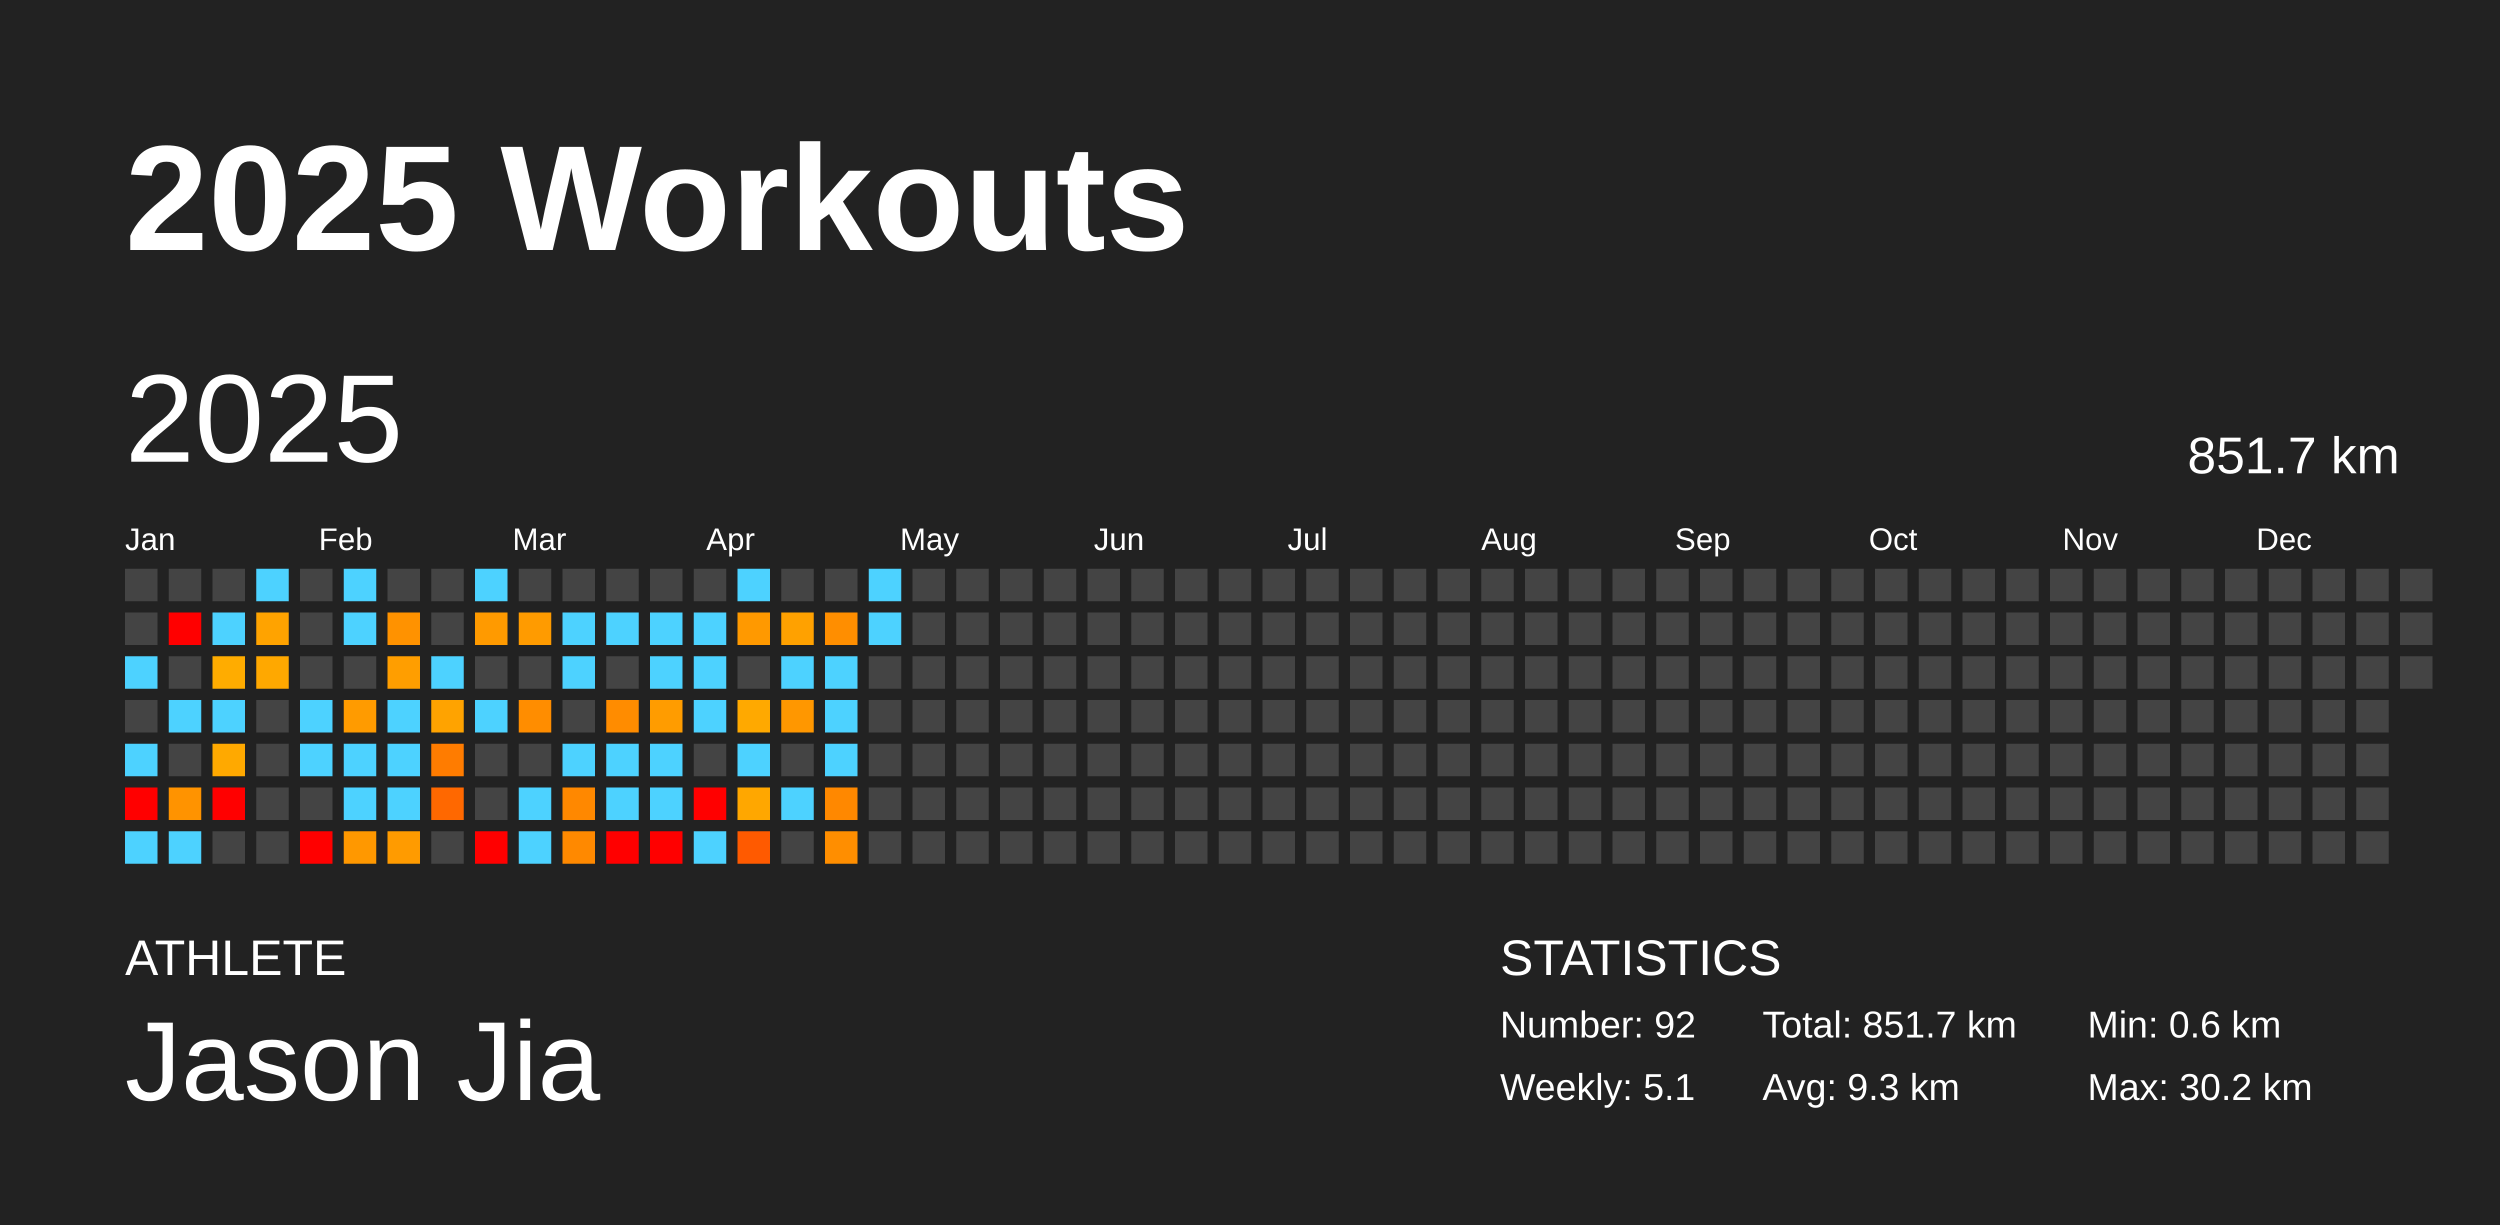
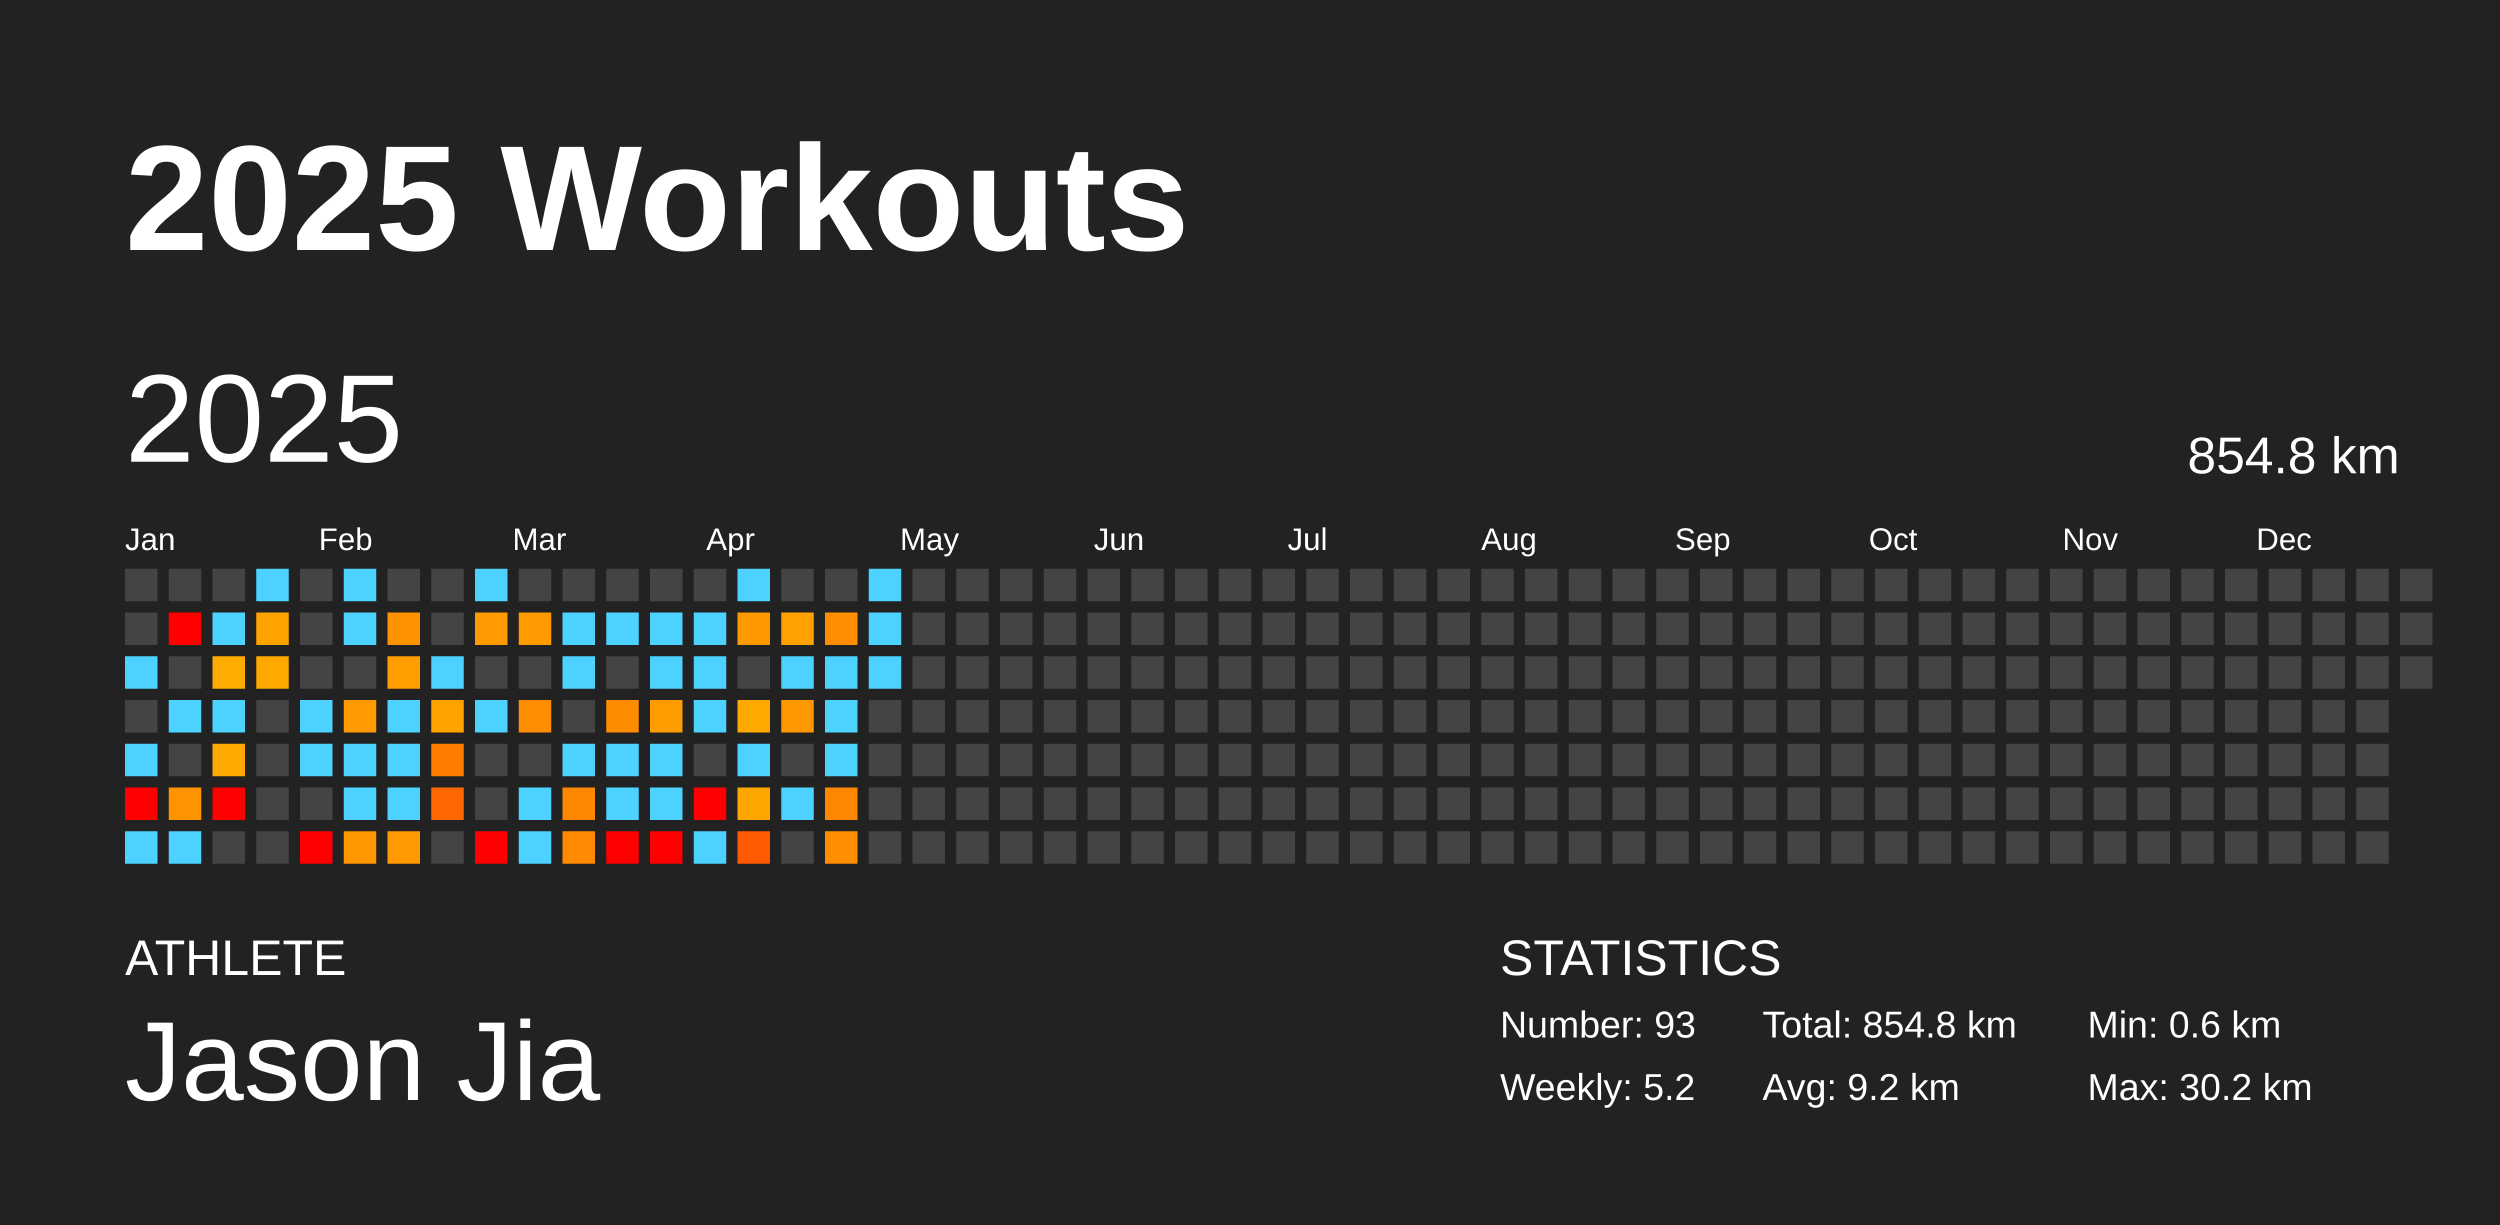
<svg xmlns="http://www.w3.org/2000/svg" baseProfile="full" height="98mm" version="1.1" viewBox="0,0,200,98" width="200mm">
  <defs />
  <rect fill="#222222" height="98" width="200" x="0" y="0" />
  <text fill="#FFFFFF" style="font-size:12px; font-family:Arial; font-weight:bold;" x="10" y="20">2025 Workouts</text>
  <text fill="#FFFFFF" style="font-size:4px; font-family:Arial" x="10" y="78">ATHLETE</text>
  <text fill="#FFFFFF" style="font-size:9px; font-family:Arial" x="10" y="88">Jason Jia</text>
  <text fill="#FFFFFF" style="font-size:4px; font-family:Arial" x="120" y="78">STATISTICS</text>
-   <text fill="#FFFFFF" style="font-size:3px; font-family:Arial" x="120" y="83">Number: 92</text>
-   <text fill="#FFFFFF" style="font-size:3px; font-family:Arial" x="120" y="88">Weekly: 5.1</text>
-   <text fill="#FFFFFF" style="font-size:3px; font-family:Arial" x="141" y="83">Total: 851.7 km</text>
-   <text fill="#FFFFFF" style="font-size:3px; font-family:Arial" x="141" y="88">Avg: 9.3 km</text>
+   <text fill="#FFFFFF" style="font-size:3px; font-family:Arial" x="120" y="83">Number: 93</text>
+   <text fill="#FFFFFF" style="font-size:3px; font-family:Arial" x="120" y="88">Weekly: 5.2</text>
+   <text fill="#FFFFFF" style="font-size:3px; font-family:Arial" x="141" y="83">Total: 854.8 km</text>
+   <text fill="#FFFFFF" style="font-size:3px; font-family:Arial" x="141" y="88">Avg: 9.2 km</text>
  <text fill="#FFFFFF" style="font-size:3px; font-family:Arial" x="167" y="83">Min: 0.6 km</text>
  <text fill="#FFFFFF" style="font-size:3px; font-family:Arial" x="167" y="88">Max: 30.2 km</text>
  <text dominant-baseline="hanging" fill="#FFFFFF" style="font-size:10.0px; font-family:Arial;" x="10" y="30">2025</text>
-   <text dominant-baseline="hanging" fill="#FFFFFF" style="font-size:4.125px; font-family:Arial;" x="175" y="35">851.7 km</text>
+   <text dominant-baseline="hanging" fill="#FFFFFF" style="font-size:4.125px; font-family:Arial;" x="175" y="35">854.8 km</text>
  <text fill="#FFFFFF" style="font-size:2.5px; font-family:Arial" x="10.0" y="44">Jan</text>
  <text fill="#FFFFFF" style="font-size:2.5px; font-family:Arial" x="25.5" y="44">Feb</text>
  <text fill="#FFFFFF" style="font-size:2.5px; font-family:Arial" x="41.0" y="44">Mar</text>
  <text fill="#FFFFFF" style="font-size:2.5px; font-family:Arial" x="56.5" y="44">Apr</text>
  <text fill="#FFFFFF" style="font-size:2.5px; font-family:Arial" x="72.0" y="44">May</text>
  <text fill="#FFFFFF" style="font-size:2.5px; font-family:Arial" x="87.5" y="44">Jun</text>
  <text fill="#FFFFFF" style="font-size:2.5px; font-family:Arial" x="103.0" y="44">Jul</text>
  <text fill="#FFFFFF" style="font-size:2.5px; font-family:Arial" x="118.5" y="44">Aug</text>
  <text fill="#FFFFFF" style="font-size:2.5px; font-family:Arial" x="134.0" y="44">Sep</text>
  <text fill="#FFFFFF" style="font-size:2.5px; font-family:Arial" x="149.5" y="44">Oct</text>
  <text fill="#FFFFFF" style="font-size:2.5px; font-family:Arial" x="165.0" y="44">Nov</text>
  <text fill="#FFFFFF" style="font-size:2.5px; font-family:Arial" x="180.5" y="44">Dec</text>
  <rect fill="#444444" height="2.6" width="2.6" x="10.0" y="45.5" />
  <rect fill="#444444" height="2.6" width="2.6" x="10.0" y="49.0" />
  <rect fill="#4dd2ff" height="2.6" width="2.6" x="10.0" y="52.5" />
  <rect fill="#444444" height="2.6" width="2.6" x="10.0" y="56.0" />
  <rect fill="#4dd2ff" height="2.6" width="2.6" x="10.0" y="59.5" />
  <rect fill="red" height="2.6" width="2.6" x="10.0" y="63.0" />
  <rect fill="#4dd2ff" height="2.6" width="2.6" x="10.0" y="66.5" />
  <rect fill="#444444" height="2.6" width="2.6" x="13.5" y="45.5" />
  <rect fill="red" height="2.6" width="2.6" x="13.5" y="49.0" />
  <rect fill="#444444" height="2.6" width="2.6" x="13.5" y="52.5" />
  <rect fill="#4dd2ff" height="2.6" width="2.6" x="13.5" y="56.0" />
  <rect fill="#444444" height="2.6" width="2.6" x="13.5" y="59.5" />
  <rect fill="#ff9300" height="2.6" width="2.6" x="13.5" y="63.0" />
  <rect fill="#4dd2ff" height="2.6" width="2.6" x="13.5" y="66.5" />
  <rect fill="#444444" height="2.6" width="2.6" x="17.0" y="45.5" />
  <rect fill="#4dd2ff" height="2.6" width="2.6" x="17.0" y="49.0" />
  <rect fill="#ffac00" height="2.6" width="2.6" x="17.0" y="52.5" />
  <rect fill="#4dd2ff" height="2.6" width="2.6" x="17.0" y="56.0" />
  <rect fill="#ffa900" height="2.6" width="2.6" x="17.0" y="59.5" />
  <rect fill="red" height="2.6" width="2.6" x="17.0" y="63.0" />
  <rect fill="#444444" height="2.6" width="2.6" x="17.0" y="66.5" />
  <rect fill="#4dd2ff" height="2.6" width="2.6" x="20.5" y="45.5" />
  <rect fill="#ffa300" height="2.6" width="2.6" x="20.5" y="49.0" />
  <rect fill="#ffa800" height="2.6" width="2.6" x="20.5" y="52.5" />
  <rect fill="#444444" height="2.6" width="2.6" x="20.5" y="56.0" />
  <rect fill="#444444" height="2.6" width="2.6" x="20.5" y="59.5" />
  <rect fill="#444444" height="2.6" width="2.6" x="20.5" y="63.0" />
  <rect fill="#444444" height="2.6" width="2.6" x="20.5" y="66.5" />
  <rect fill="#444444" height="2.6" width="2.6" x="24.0" y="45.5" />
  <rect fill="#444444" height="2.6" width="2.6" x="24.0" y="49.0" />
  <rect fill="#444444" height="2.6" width="2.6" x="24.0" y="52.5" />
  <rect fill="#4dd2ff" height="2.6" width="2.6" x="24.0" y="56.0" />
  <rect fill="#4dd2ff" height="2.6" width="2.6" x="24.0" y="59.5" />
  <rect fill="#444444" height="2.6" width="2.6" x="24.0" y="63.0" />
  <rect fill="red" height="2.6" width="2.6" x="24.0" y="66.5" />
  <rect fill="#4dd2ff" height="2.6" width="2.6" x="27.5" y="45.5" />
  <rect fill="#4dd2ff" height="2.6" width="2.6" x="27.5" y="49.0" />
  <rect fill="#444444" height="2.6" width="2.6" x="27.5" y="52.5" />
  <rect fill="#ff9b00" height="2.6" width="2.6" x="27.5" y="56.0" />
  <rect fill="#4dd2ff" height="2.6" width="2.6" x="27.5" y="59.5" />
  <rect fill="#4dd2ff" height="2.6" width="2.6" x="27.5" y="63.0" />
  <rect fill="#ff9800" height="2.6" width="2.6" x="27.5" y="66.5" />
  <rect fill="#444444" height="2.6" width="2.6" x="31.0" y="45.5" />
  <rect fill="#ff9200" height="2.6" width="2.6" x="31.0" y="49.0" />
  <rect fill="#ff9e00" height="2.6" width="2.6" x="31.0" y="52.5" />
  <rect fill="#4dd2ff" height="2.6" width="2.6" x="31.0" y="56.0" />
  <rect fill="#4dd2ff" height="2.6" width="2.6" x="31.0" y="59.5" />
  <rect fill="#4dd2ff" height="2.6" width="2.6" x="31.0" y="63.0" />
  <rect fill="#ff9b00" height="2.6" width="2.6" x="31.0" y="66.5" />
  <rect fill="#444444" height="2.6" width="2.6" x="34.5" y="45.5" />
  <rect fill="#444444" height="2.6" width="2.6" x="34.5" y="49.0" />
  <rect fill="#4dd2ff" height="2.6" width="2.6" x="34.5" y="52.5" />
  <rect fill="#ffa300" height="2.6" width="2.6" x="34.5" y="56.0" />
  <rect fill="#ff7c00" height="2.6" width="2.6" x="34.5" y="59.5" />
  <rect fill="#ff6800" height="2.6" width="2.6" x="34.5" y="63.0" />
  <rect fill="#444444" height="2.6" width="2.6" x="34.5" y="66.5" />
  <rect fill="#4dd2ff" height="2.6" width="2.6" x="38.0" y="45.5" />
  <rect fill="#ff9a00" height="2.6" width="2.6" x="38.0" y="49.0" />
  <rect fill="#444444" height="2.6" width="2.6" x="38.0" y="52.5" />
  <rect fill="#4dd2ff" height="2.6" width="2.6" x="38.0" y="56.0" />
  <rect fill="#444444" height="2.6" width="2.6" x="38.0" y="59.5" />
  <rect fill="#444444" height="2.6" width="2.6" x="38.0" y="63.0" />
  <rect fill="red" height="2.6" width="2.6" x="38.0" y="66.5" />
  <rect fill="#444444" height="2.6" width="2.6" x="41.5" y="45.5" />
  <rect fill="#ff9b00" height="2.6" width="2.6" x="41.5" y="49.0" />
  <rect fill="#444444" height="2.6" width="2.6" x="41.5" y="52.5" />
  <rect fill="#ff8d00" height="2.6" width="2.6" x="41.5" y="56.0" />
  <rect fill="#444444" height="2.6" width="2.6" x="41.5" y="59.5" />
  <rect fill="#4dd2ff" height="2.6" width="2.6" x="41.5" y="63.0" />
  <rect fill="#4dd2ff" height="2.6" width="2.6" x="41.5" y="66.5" />
  <rect fill="#444444" height="2.6" width="2.6" x="45.0" y="45.5" />
  <rect fill="#4dd2ff" height="2.6" width="2.6" x="45.0" y="49.0" />
  <rect fill="#4dd2ff" height="2.6" width="2.6" x="45.0" y="52.5" />
  <rect fill="#444444" height="2.6" width="2.6" x="45.0" y="56.0" />
  <rect fill="#4dd2ff" height="2.6" width="2.6" x="45.0" y="59.5" />
  <rect fill="#ff8800" height="2.6" width="2.6" x="45.0" y="63.0" />
  <rect fill="#ff8900" height="2.6" width="2.6" x="45.0" y="66.5" />
  <rect fill="#444444" height="2.6" width="2.6" x="48.5" y="45.5" />
  <rect fill="#4dd2ff" height="2.6" width="2.6" x="48.5" y="49.0" />
  <rect fill="#444444" height="2.6" width="2.6" x="48.5" y="52.5" />
  <rect fill="#ff8c00" height="2.6" width="2.6" x="48.5" y="56.0" />
  <rect fill="#4dd2ff" height="2.6" width="2.6" x="48.5" y="59.5" />
  <rect fill="#4dd2ff" height="2.6" width="2.6" x="48.5" y="63.0" />
  <rect fill="red" height="2.6" width="2.6" x="48.5" y="66.5" />
  <rect fill="#444444" height="2.6" width="2.6" x="52.0" y="45.5" />
  <rect fill="#4dd2ff" height="2.6" width="2.6" x="52.0" y="49.0" />
  <rect fill="#4dd2ff" height="2.6" width="2.6" x="52.0" y="52.5" />
  <rect fill="#ff9c00" height="2.6" width="2.6" x="52.0" y="56.0" />
  <rect fill="#4dd2ff" height="2.6" width="2.6" x="52.0" y="59.5" />
  <rect fill="#4dd2ff" height="2.6" width="2.6" x="52.0" y="63.0" />
  <rect fill="red" height="2.6" width="2.6" x="52.0" y="66.5" />
  <rect fill="#444444" height="2.6" width="2.6" x="55.5" y="45.5" />
  <rect fill="#4dd2ff" height="2.6" width="2.6" x="55.5" y="49.0" />
  <rect fill="#4dd2ff" height="2.6" width="2.6" x="55.5" y="52.5" />
  <rect fill="#4dd2ff" height="2.6" width="2.6" x="55.5" y="56.0" />
  <rect fill="#444444" height="2.6" width="2.6" x="55.5" y="59.5" />
  <rect fill="red" height="2.6" width="2.6" x="55.5" y="63.0" />
  <rect fill="#4dd2ff" height="2.6" width="2.6" x="55.5" y="66.5" />
  <rect fill="#4dd2ff" height="2.6" width="2.6" x="59.0" y="45.5" />
  <rect fill="#ff9900" height="2.6" width="2.6" x="59.0" y="49.0" />
  <rect fill="#444444" height="2.6" width="2.6" x="59.0" y="52.5" />
  <rect fill="#ffa900" height="2.6" width="2.6" x="59.0" y="56.0" />
  <rect fill="#4dd2ff" height="2.6" width="2.6" x="59.0" y="59.5" />
  <rect fill="#ffa700" height="2.6" width="2.6" x="59.0" y="63.0" />
  <rect fill="#ff5a00" height="2.6" width="2.6" x="59.0" y="66.5" />
  <rect fill="#444444" height="2.6" width="2.6" x="62.5" y="45.5" />
  <rect fill="#ffa100" height="2.6" width="2.6" x="62.5" y="49.0" />
  <rect fill="#4dd2ff" height="2.6" width="2.6" x="62.5" y="52.5" />
  <rect fill="#ff9700" height="2.6" width="2.6" x="62.5" y="56.0" />
  <rect fill="#444444" height="2.6" width="2.6" x="62.5" y="59.5" />
  <rect fill="#4dd2ff" height="2.6" width="2.6" x="62.5" y="63.0" />
  <rect fill="#444444" height="2.6" width="2.6" x="62.5" y="66.5" />
  <rect fill="#444444" height="2.6" width="2.6" x="66.0" y="45.5" />
  <rect fill="#ff8e00" height="2.6" width="2.6" x="66.0" y="49.0" />
  <rect fill="#4dd2ff" height="2.6" width="2.6" x="66.0" y="52.5" />
  <rect fill="#4dd2ff" height="2.6" width="2.6" x="66.0" y="56.0" />
  <rect fill="#4dd2ff" height="2.6" width="2.6" x="66.0" y="59.5" />
  <rect fill="#ff8800" height="2.6" width="2.6" x="66.0" y="63.0" />
  <rect fill="#ff8e00" height="2.6" width="2.6" x="66.0" y="66.5" />
  <rect fill="#4dd2ff" height="2.6" width="2.6" x="69.5" y="45.5" />
  <rect fill="#4dd2ff" height="2.6" width="2.6" x="69.5" y="49.0" />
-   <rect fill="#444444" height="2.6" width="2.6" x="69.5" y="52.5" />
+   <rect fill="#4dd2ff" height="2.6" width="2.6" x="69.5" y="52.5" />
  <rect fill="#444444" height="2.6" width="2.6" x="69.5" y="56.0" />
  <rect fill="#444444" height="2.6" width="2.6" x="69.5" y="59.5" />
  <rect fill="#444444" height="2.6" width="2.6" x="69.5" y="63.0" />
  <rect fill="#444444" height="2.6" width="2.6" x="69.5" y="66.5" />
  <rect fill="#444444" height="2.6" width="2.6" x="73.0" y="45.5" />
  <rect fill="#444444" height="2.6" width="2.6" x="73.0" y="49.0" />
  <rect fill="#444444" height="2.6" width="2.6" x="73.0" y="52.5" />
  <rect fill="#444444" height="2.6" width="2.6" x="73.0" y="56.0" />
  <rect fill="#444444" height="2.6" width="2.6" x="73.0" y="59.5" />
  <rect fill="#444444" height="2.6" width="2.6" x="73.0" y="63.0" />
  <rect fill="#444444" height="2.6" width="2.6" x="73.0" y="66.5" />
  <rect fill="#444444" height="2.6" width="2.6" x="76.5" y="45.5" />
  <rect fill="#444444" height="2.6" width="2.6" x="76.5" y="49.0" />
  <rect fill="#444444" height="2.6" width="2.6" x="76.5" y="52.5" />
  <rect fill="#444444" height="2.6" width="2.6" x="76.5" y="56.0" />
  <rect fill="#444444" height="2.6" width="2.6" x="76.5" y="59.5" />
  <rect fill="#444444" height="2.6" width="2.6" x="76.5" y="63.0" />
  <rect fill="#444444" height="2.6" width="2.6" x="76.5" y="66.5" />
  <rect fill="#444444" height="2.6" width="2.6" x="80.0" y="45.5" />
  <rect fill="#444444" height="2.6" width="2.6" x="80.0" y="49.0" />
  <rect fill="#444444" height="2.6" width="2.6" x="80.0" y="52.5" />
  <rect fill="#444444" height="2.6" width="2.6" x="80.0" y="56.0" />
  <rect fill="#444444" height="2.6" width="2.6" x="80.0" y="59.5" />
  <rect fill="#444444" height="2.6" width="2.6" x="80.0" y="63.0" />
  <rect fill="#444444" height="2.6" width="2.6" x="80.0" y="66.5" />
  <rect fill="#444444" height="2.6" width="2.6" x="83.5" y="45.5" />
  <rect fill="#444444" height="2.6" width="2.6" x="83.5" y="49.0" />
  <rect fill="#444444" height="2.6" width="2.6" x="83.5" y="52.5" />
  <rect fill="#444444" height="2.6" width="2.6" x="83.5" y="56.0" />
  <rect fill="#444444" height="2.6" width="2.6" x="83.5" y="59.5" />
  <rect fill="#444444" height="2.6" width="2.6" x="83.5" y="63.0" />
  <rect fill="#444444" height="2.6" width="2.6" x="83.5" y="66.5" />
  <rect fill="#444444" height="2.6" width="2.6" x="87.0" y="45.5" />
  <rect fill="#444444" height="2.6" width="2.6" x="87.0" y="49.0" />
  <rect fill="#444444" height="2.6" width="2.6" x="87.0" y="52.5" />
  <rect fill="#444444" height="2.6" width="2.6" x="87.0" y="56.0" />
  <rect fill="#444444" height="2.6" width="2.6" x="87.0" y="59.5" />
  <rect fill="#444444" height="2.6" width="2.6" x="87.0" y="63.0" />
  <rect fill="#444444" height="2.6" width="2.6" x="87.0" y="66.5" />
  <rect fill="#444444" height="2.6" width="2.6" x="90.5" y="45.5" />
  <rect fill="#444444" height="2.6" width="2.6" x="90.5" y="49.0" />
  <rect fill="#444444" height="2.6" width="2.6" x="90.5" y="52.5" />
  <rect fill="#444444" height="2.6" width="2.6" x="90.5" y="56.0" />
  <rect fill="#444444" height="2.6" width="2.6" x="90.5" y="59.5" />
  <rect fill="#444444" height="2.6" width="2.6" x="90.5" y="63.0" />
  <rect fill="#444444" height="2.6" width="2.6" x="90.5" y="66.5" />
  <rect fill="#444444" height="2.6" width="2.6" x="94.0" y="45.5" />
  <rect fill="#444444" height="2.6" width="2.6" x="94.0" y="49.0" />
  <rect fill="#444444" height="2.6" width="2.6" x="94.0" y="52.5" />
  <rect fill="#444444" height="2.6" width="2.6" x="94.0" y="56.0" />
  <rect fill="#444444" height="2.6" width="2.6" x="94.0" y="59.5" />
  <rect fill="#444444" height="2.6" width="2.6" x="94.0" y="63.0" />
  <rect fill="#444444" height="2.6" width="2.6" x="94.0" y="66.5" />
  <rect fill="#444444" height="2.6" width="2.6" x="97.5" y="45.5" />
  <rect fill="#444444" height="2.6" width="2.6" x="97.5" y="49.0" />
  <rect fill="#444444" height="2.6" width="2.6" x="97.5" y="52.5" />
  <rect fill="#444444" height="2.6" width="2.6" x="97.5" y="56.0" />
  <rect fill="#444444" height="2.6" width="2.6" x="97.5" y="59.5" />
  <rect fill="#444444" height="2.6" width="2.6" x="97.5" y="63.0" />
  <rect fill="#444444" height="2.6" width="2.6" x="97.5" y="66.5" />
  <rect fill="#444444" height="2.6" width="2.6" x="101.0" y="45.5" />
  <rect fill="#444444" height="2.6" width="2.6" x="101.0" y="49.0" />
  <rect fill="#444444" height="2.6" width="2.6" x="101.0" y="52.5" />
  <rect fill="#444444" height="2.6" width="2.6" x="101.0" y="56.0" />
  <rect fill="#444444" height="2.6" width="2.6" x="101.0" y="59.5" />
  <rect fill="#444444" height="2.6" width="2.6" x="101.0" y="63.0" />
  <rect fill="#444444" height="2.6" width="2.6" x="101.0" y="66.5" />
  <rect fill="#444444" height="2.6" width="2.6" x="104.5" y="45.5" />
  <rect fill="#444444" height="2.6" width="2.6" x="104.5" y="49.0" />
  <rect fill="#444444" height="2.6" width="2.6" x="104.5" y="52.5" />
  <rect fill="#444444" height="2.6" width="2.6" x="104.5" y="56.0" />
  <rect fill="#444444" height="2.6" width="2.6" x="104.5" y="59.5" />
  <rect fill="#444444" height="2.6" width="2.6" x="104.5" y="63.0" />
  <rect fill="#444444" height="2.6" width="2.6" x="104.5" y="66.5" />
  <rect fill="#444444" height="2.6" width="2.6" x="108.0" y="45.5" />
  <rect fill="#444444" height="2.6" width="2.6" x="108.0" y="49.0" />
  <rect fill="#444444" height="2.6" width="2.6" x="108.0" y="52.5" />
  <rect fill="#444444" height="2.6" width="2.6" x="108.0" y="56.0" />
  <rect fill="#444444" height="2.6" width="2.6" x="108.0" y="59.5" />
  <rect fill="#444444" height="2.6" width="2.6" x="108.0" y="63.0" />
  <rect fill="#444444" height="2.6" width="2.6" x="108.0" y="66.5" />
  <rect fill="#444444" height="2.6" width="2.6" x="111.5" y="45.5" />
  <rect fill="#444444" height="2.6" width="2.6" x="111.5" y="49.0" />
  <rect fill="#444444" height="2.6" width="2.6" x="111.5" y="52.5" />
  <rect fill="#444444" height="2.6" width="2.6" x="111.5" y="56.0" />
  <rect fill="#444444" height="2.6" width="2.6" x="111.5" y="59.5" />
  <rect fill="#444444" height="2.6" width="2.6" x="111.5" y="63.0" />
  <rect fill="#444444" height="2.6" width="2.6" x="111.5" y="66.5" />
  <rect fill="#444444" height="2.6" width="2.6" x="115.0" y="45.5" />
  <rect fill="#444444" height="2.6" width="2.6" x="115.0" y="49.0" />
  <rect fill="#444444" height="2.6" width="2.6" x="115.0" y="52.5" />
  <rect fill="#444444" height="2.6" width="2.6" x="115.0" y="56.0" />
  <rect fill="#444444" height="2.6" width="2.6" x="115.0" y="59.5" />
  <rect fill="#444444" height="2.6" width="2.6" x="115.0" y="63.0" />
  <rect fill="#444444" height="2.6" width="2.6" x="115.0" y="66.5" />
  <rect fill="#444444" height="2.6" width="2.6" x="118.5" y="45.5" />
  <rect fill="#444444" height="2.6" width="2.6" x="118.5" y="49.0" />
  <rect fill="#444444" height="2.6" width="2.6" x="118.5" y="52.5" />
  <rect fill="#444444" height="2.6" width="2.6" x="118.5" y="56.0" />
  <rect fill="#444444" height="2.6" width="2.6" x="118.5" y="59.5" />
  <rect fill="#444444" height="2.6" width="2.6" x="118.5" y="63.0" />
  <rect fill="#444444" height="2.6" width="2.6" x="118.5" y="66.5" />
  <rect fill="#444444" height="2.6" width="2.6" x="122.0" y="45.5" />
  <rect fill="#444444" height="2.6" width="2.6" x="122.0" y="49.0" />
  <rect fill="#444444" height="2.6" width="2.6" x="122.0" y="52.5" />
  <rect fill="#444444" height="2.6" width="2.6" x="122.0" y="56.0" />
  <rect fill="#444444" height="2.6" width="2.6" x="122.0" y="59.5" />
  <rect fill="#444444" height="2.6" width="2.6" x="122.0" y="63.0" />
  <rect fill="#444444" height="2.6" width="2.6" x="122.0" y="66.5" />
  <rect fill="#444444" height="2.6" width="2.6" x="125.5" y="45.5" />
  <rect fill="#444444" height="2.6" width="2.6" x="125.5" y="49.0" />
  <rect fill="#444444" height="2.6" width="2.6" x="125.5" y="52.5" />
  <rect fill="#444444" height="2.6" width="2.6" x="125.5" y="56.0" />
  <rect fill="#444444" height="2.6" width="2.6" x="125.5" y="59.5" />
  <rect fill="#444444" height="2.6" width="2.6" x="125.5" y="63.0" />
  <rect fill="#444444" height="2.6" width="2.6" x="125.5" y="66.5" />
  <rect fill="#444444" height="2.6" width="2.6" x="129.0" y="45.5" />
  <rect fill="#444444" height="2.6" width="2.6" x="129.0" y="49.0" />
  <rect fill="#444444" height="2.6" width="2.6" x="129.0" y="52.5" />
  <rect fill="#444444" height="2.6" width="2.6" x="129.0" y="56.0" />
  <rect fill="#444444" height="2.6" width="2.6" x="129.0" y="59.5" />
  <rect fill="#444444" height="2.6" width="2.6" x="129.0" y="63.0" />
  <rect fill="#444444" height="2.6" width="2.6" x="129.0" y="66.5" />
  <rect fill="#444444" height="2.6" width="2.6" x="132.5" y="45.5" />
  <rect fill="#444444" height="2.6" width="2.6" x="132.5" y="49.0" />
  <rect fill="#444444" height="2.6" width="2.6" x="132.5" y="52.5" />
  <rect fill="#444444" height="2.6" width="2.6" x="132.5" y="56.0" />
  <rect fill="#444444" height="2.6" width="2.6" x="132.5" y="59.5" />
  <rect fill="#444444" height="2.6" width="2.6" x="132.5" y="63.0" />
  <rect fill="#444444" height="2.6" width="2.6" x="132.5" y="66.5" />
  <rect fill="#444444" height="2.6" width="2.6" x="136.0" y="45.5" />
  <rect fill="#444444" height="2.6" width="2.6" x="136.0" y="49.0" />
  <rect fill="#444444" height="2.6" width="2.6" x="136.0" y="52.5" />
  <rect fill="#444444" height="2.6" width="2.6" x="136.0" y="56.0" />
  <rect fill="#444444" height="2.6" width="2.6" x="136.0" y="59.5" />
  <rect fill="#444444" height="2.6" width="2.6" x="136.0" y="63.0" />
  <rect fill="#444444" height="2.6" width="2.6" x="136.0" y="66.5" />
  <rect fill="#444444" height="2.6" width="2.6" x="139.5" y="45.5" />
  <rect fill="#444444" height="2.6" width="2.6" x="139.5" y="49.0" />
  <rect fill="#444444" height="2.6" width="2.6" x="139.5" y="52.5" />
  <rect fill="#444444" height="2.6" width="2.6" x="139.5" y="56.0" />
  <rect fill="#444444" height="2.6" width="2.6" x="139.5" y="59.5" />
  <rect fill="#444444" height="2.6" width="2.6" x="139.5" y="63.0" />
  <rect fill="#444444" height="2.6" width="2.6" x="139.5" y="66.5" />
  <rect fill="#444444" height="2.6" width="2.6" x="143.0" y="45.5" />
  <rect fill="#444444" height="2.6" width="2.6" x="143.0" y="49.0" />
  <rect fill="#444444" height="2.6" width="2.6" x="143.0" y="52.5" />
  <rect fill="#444444" height="2.6" width="2.6" x="143.0" y="56.0" />
  <rect fill="#444444" height="2.6" width="2.6" x="143.0" y="59.5" />
  <rect fill="#444444" height="2.6" width="2.6" x="143.0" y="63.0" />
  <rect fill="#444444" height="2.6" width="2.6" x="143.0" y="66.5" />
  <rect fill="#444444" height="2.6" width="2.6" x="146.5" y="45.5" />
  <rect fill="#444444" height="2.6" width="2.6" x="146.5" y="49.0" />
  <rect fill="#444444" height="2.6" width="2.6" x="146.5" y="52.5" />
  <rect fill="#444444" height="2.6" width="2.6" x="146.5" y="56.0" />
  <rect fill="#444444" height="2.6" width="2.6" x="146.5" y="59.5" />
  <rect fill="#444444" height="2.6" width="2.6" x="146.5" y="63.0" />
  <rect fill="#444444" height="2.6" width="2.6" x="146.5" y="66.5" />
  <rect fill="#444444" height="2.6" width="2.6" x="150.0" y="45.5" />
  <rect fill="#444444" height="2.6" width="2.6" x="150.0" y="49.0" />
  <rect fill="#444444" height="2.6" width="2.6" x="150.0" y="52.5" />
  <rect fill="#444444" height="2.6" width="2.6" x="150.0" y="56.0" />
  <rect fill="#444444" height="2.6" width="2.6" x="150.0" y="59.5" />
  <rect fill="#444444" height="2.6" width="2.6" x="150.0" y="63.0" />
  <rect fill="#444444" height="2.6" width="2.6" x="150.0" y="66.5" />
  <rect fill="#444444" height="2.6" width="2.6" x="153.5" y="45.5" />
  <rect fill="#444444" height="2.6" width="2.6" x="153.5" y="49.0" />
  <rect fill="#444444" height="2.6" width="2.6" x="153.5" y="52.5" />
  <rect fill="#444444" height="2.6" width="2.6" x="153.5" y="56.0" />
  <rect fill="#444444" height="2.6" width="2.6" x="153.5" y="59.5" />
  <rect fill="#444444" height="2.6" width="2.6" x="153.5" y="63.0" />
  <rect fill="#444444" height="2.6" width="2.6" x="153.5" y="66.5" />
  <rect fill="#444444" height="2.6" width="2.6" x="157.0" y="45.5" />
  <rect fill="#444444" height="2.6" width="2.6" x="157.0" y="49.0" />
  <rect fill="#444444" height="2.6" width="2.6" x="157.0" y="52.5" />
  <rect fill="#444444" height="2.6" width="2.6" x="157.0" y="56.0" />
  <rect fill="#444444" height="2.6" width="2.6" x="157.0" y="59.5" />
  <rect fill="#444444" height="2.6" width="2.6" x="157.0" y="63.0" />
  <rect fill="#444444" height="2.6" width="2.6" x="157.0" y="66.5" />
  <rect fill="#444444" height="2.6" width="2.6" x="160.5" y="45.5" />
  <rect fill="#444444" height="2.6" width="2.6" x="160.5" y="49.0" />
  <rect fill="#444444" height="2.6" width="2.6" x="160.5" y="52.5" />
  <rect fill="#444444" height="2.6" width="2.6" x="160.5" y="56.0" />
  <rect fill="#444444" height="2.6" width="2.6" x="160.5" y="59.5" />
  <rect fill="#444444" height="2.6" width="2.6" x="160.5" y="63.0" />
  <rect fill="#444444" height="2.6" width="2.6" x="160.5" y="66.5" />
  <rect fill="#444444" height="2.6" width="2.6" x="164.0" y="45.5" />
  <rect fill="#444444" height="2.6" width="2.6" x="164.0" y="49.0" />
  <rect fill="#444444" height="2.6" width="2.6" x="164.0" y="52.5" />
  <rect fill="#444444" height="2.6" width="2.6" x="164.0" y="56.0" />
  <rect fill="#444444" height="2.6" width="2.6" x="164.0" y="59.5" />
  <rect fill="#444444" height="2.6" width="2.6" x="164.0" y="63.0" />
  <rect fill="#444444" height="2.6" width="2.6" x="164.0" y="66.5" />
  <rect fill="#444444" height="2.6" width="2.6" x="167.5" y="45.5" />
  <rect fill="#444444" height="2.6" width="2.6" x="167.5" y="49.0" />
  <rect fill="#444444" height="2.6" width="2.6" x="167.5" y="52.5" />
  <rect fill="#444444" height="2.6" width="2.6" x="167.5" y="56.0" />
  <rect fill="#444444" height="2.6" width="2.6" x="167.5" y="59.5" />
  <rect fill="#444444" height="2.6" width="2.6" x="167.5" y="63.0" />
  <rect fill="#444444" height="2.6" width="2.6" x="167.5" y="66.5" />
  <rect fill="#444444" height="2.6" width="2.6" x="171.0" y="45.5" />
  <rect fill="#444444" height="2.6" width="2.6" x="171.0" y="49.0" />
  <rect fill="#444444" height="2.6" width="2.6" x="171.0" y="52.5" />
  <rect fill="#444444" height="2.6" width="2.6" x="171.0" y="56.0" />
  <rect fill="#444444" height="2.6" width="2.6" x="171.0" y="59.5" />
  <rect fill="#444444" height="2.6" width="2.6" x="171.0" y="63.0" />
  <rect fill="#444444" height="2.6" width="2.6" x="171.0" y="66.5" />
  <rect fill="#444444" height="2.6" width="2.6" x="174.5" y="45.5" />
  <rect fill="#444444" height="2.6" width="2.6" x="174.5" y="49.0" />
  <rect fill="#444444" height="2.6" width="2.6" x="174.5" y="52.5" />
  <rect fill="#444444" height="2.6" width="2.6" x="174.5" y="56.0" />
  <rect fill="#444444" height="2.6" width="2.6" x="174.5" y="59.5" />
  <rect fill="#444444" height="2.6" width="2.6" x="174.5" y="63.0" />
  <rect fill="#444444" height="2.6" width="2.6" x="174.5" y="66.5" />
  <rect fill="#444444" height="2.6" width="2.6" x="178.0" y="45.5" />
  <rect fill="#444444" height="2.6" width="2.6" x="178.0" y="49.0" />
  <rect fill="#444444" height="2.6" width="2.6" x="178.0" y="52.5" />
  <rect fill="#444444" height="2.6" width="2.6" x="178.0" y="56.0" />
  <rect fill="#444444" height="2.6" width="2.6" x="178.0" y="59.5" />
  <rect fill="#444444" height="2.6" width="2.6" x="178.0" y="63.0" />
  <rect fill="#444444" height="2.6" width="2.6" x="178.0" y="66.5" />
  <rect fill="#444444" height="2.6" width="2.6" x="181.5" y="45.5" />
  <rect fill="#444444" height="2.6" width="2.6" x="181.5" y="49.0" />
  <rect fill="#444444" height="2.6" width="2.6" x="181.5" y="52.5" />
  <rect fill="#444444" height="2.6" width="2.6" x="181.5" y="56.0" />
  <rect fill="#444444" height="2.6" width="2.6" x="181.5" y="59.5" />
  <rect fill="#444444" height="2.6" width="2.6" x="181.5" y="63.0" />
  <rect fill="#444444" height="2.6" width="2.6" x="181.5" y="66.5" />
  <rect fill="#444444" height="2.6" width="2.6" x="185.0" y="45.5" />
  <rect fill="#444444" height="2.6" width="2.6" x="185.0" y="49.0" />
  <rect fill="#444444" height="2.6" width="2.6" x="185.0" y="52.5" />
  <rect fill="#444444" height="2.6" width="2.6" x="185.0" y="56.0" />
  <rect fill="#444444" height="2.6" width="2.6" x="185.0" y="59.5" />
  <rect fill="#444444" height="2.6" width="2.6" x="185.0" y="63.0" />
  <rect fill="#444444" height="2.6" width="2.6" x="185.0" y="66.5" />
  <rect fill="#444444" height="2.6" width="2.6" x="188.5" y="45.5" />
  <rect fill="#444444" height="2.6" width="2.6" x="188.5" y="49.0" />
  <rect fill="#444444" height="2.6" width="2.6" x="188.5" y="52.5" />
  <rect fill="#444444" height="2.6" width="2.6" x="188.5" y="56.0" />
  <rect fill="#444444" height="2.6" width="2.6" x="188.5" y="59.5" />
  <rect fill="#444444" height="2.6" width="2.6" x="188.5" y="63.0" />
  <rect fill="#444444" height="2.6" width="2.6" x="188.5" y="66.5" />
  <rect fill="#444444" height="2.6" width="2.6" x="192.0" y="45.5" />
  <rect fill="#444444" height="2.6" width="2.6" x="192.0" y="49.0" />
  <rect fill="#444444" height="2.6" width="2.6" x="192.0" y="52.5" />
</svg>
